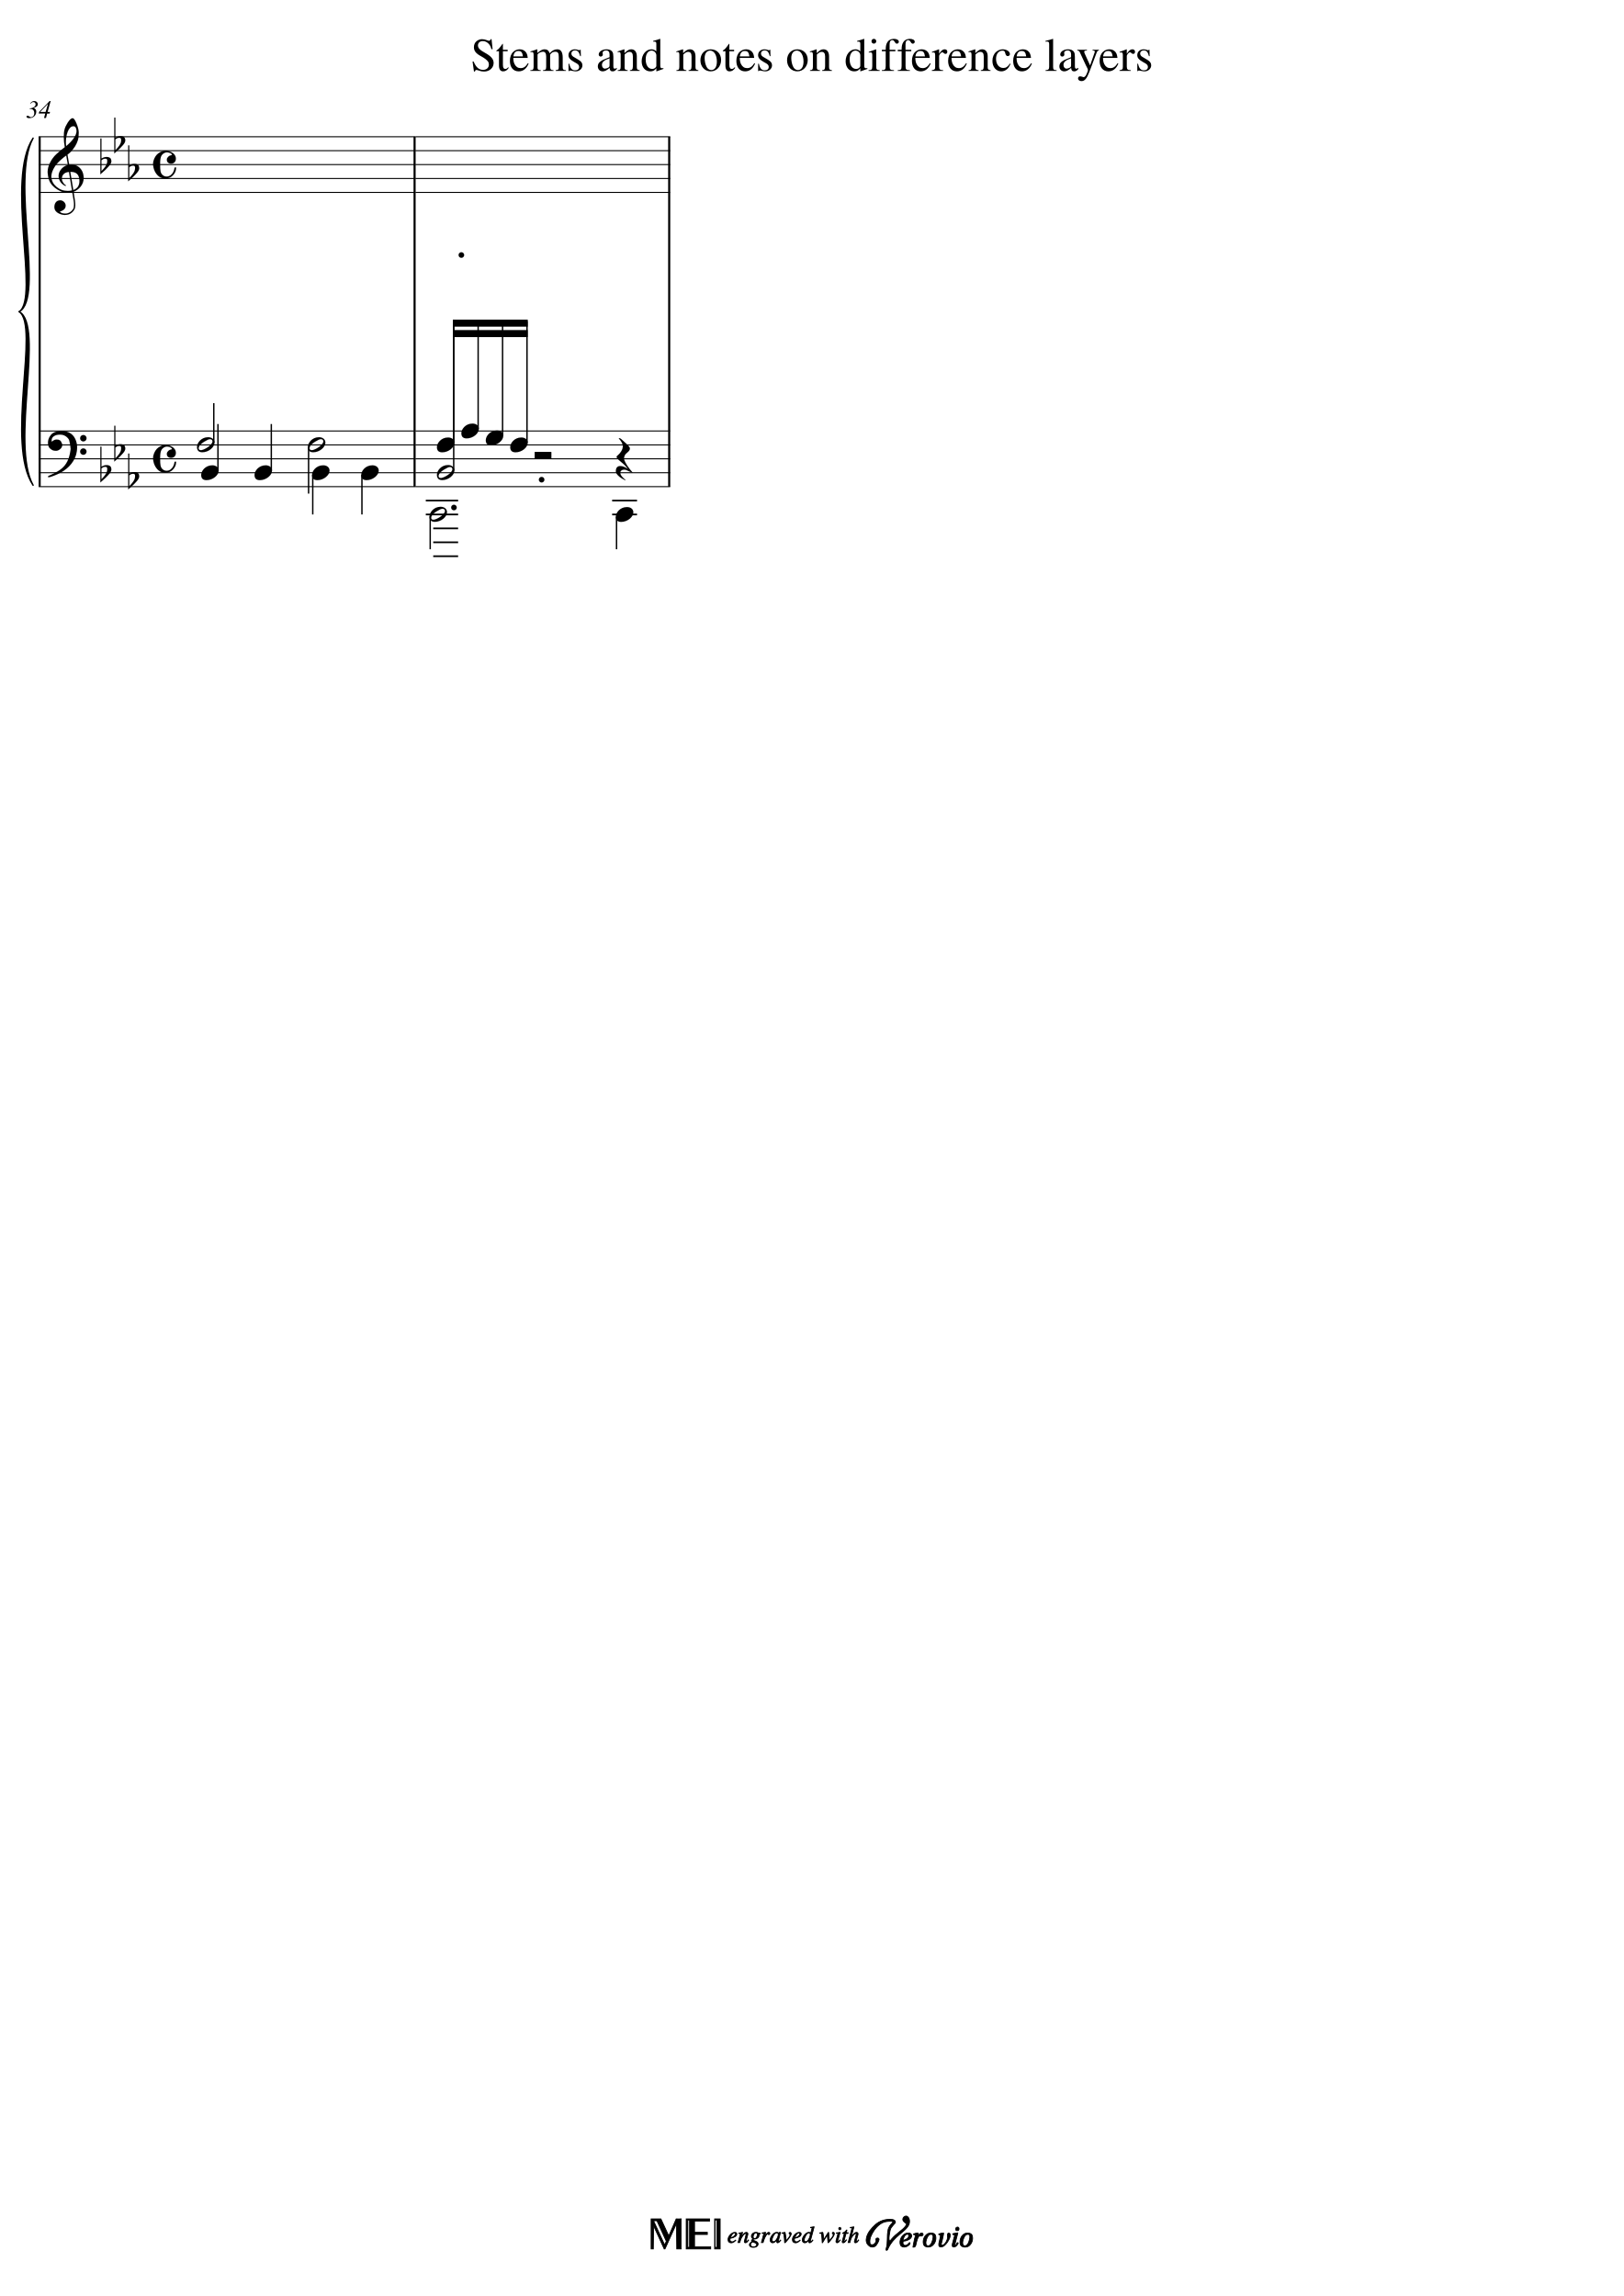
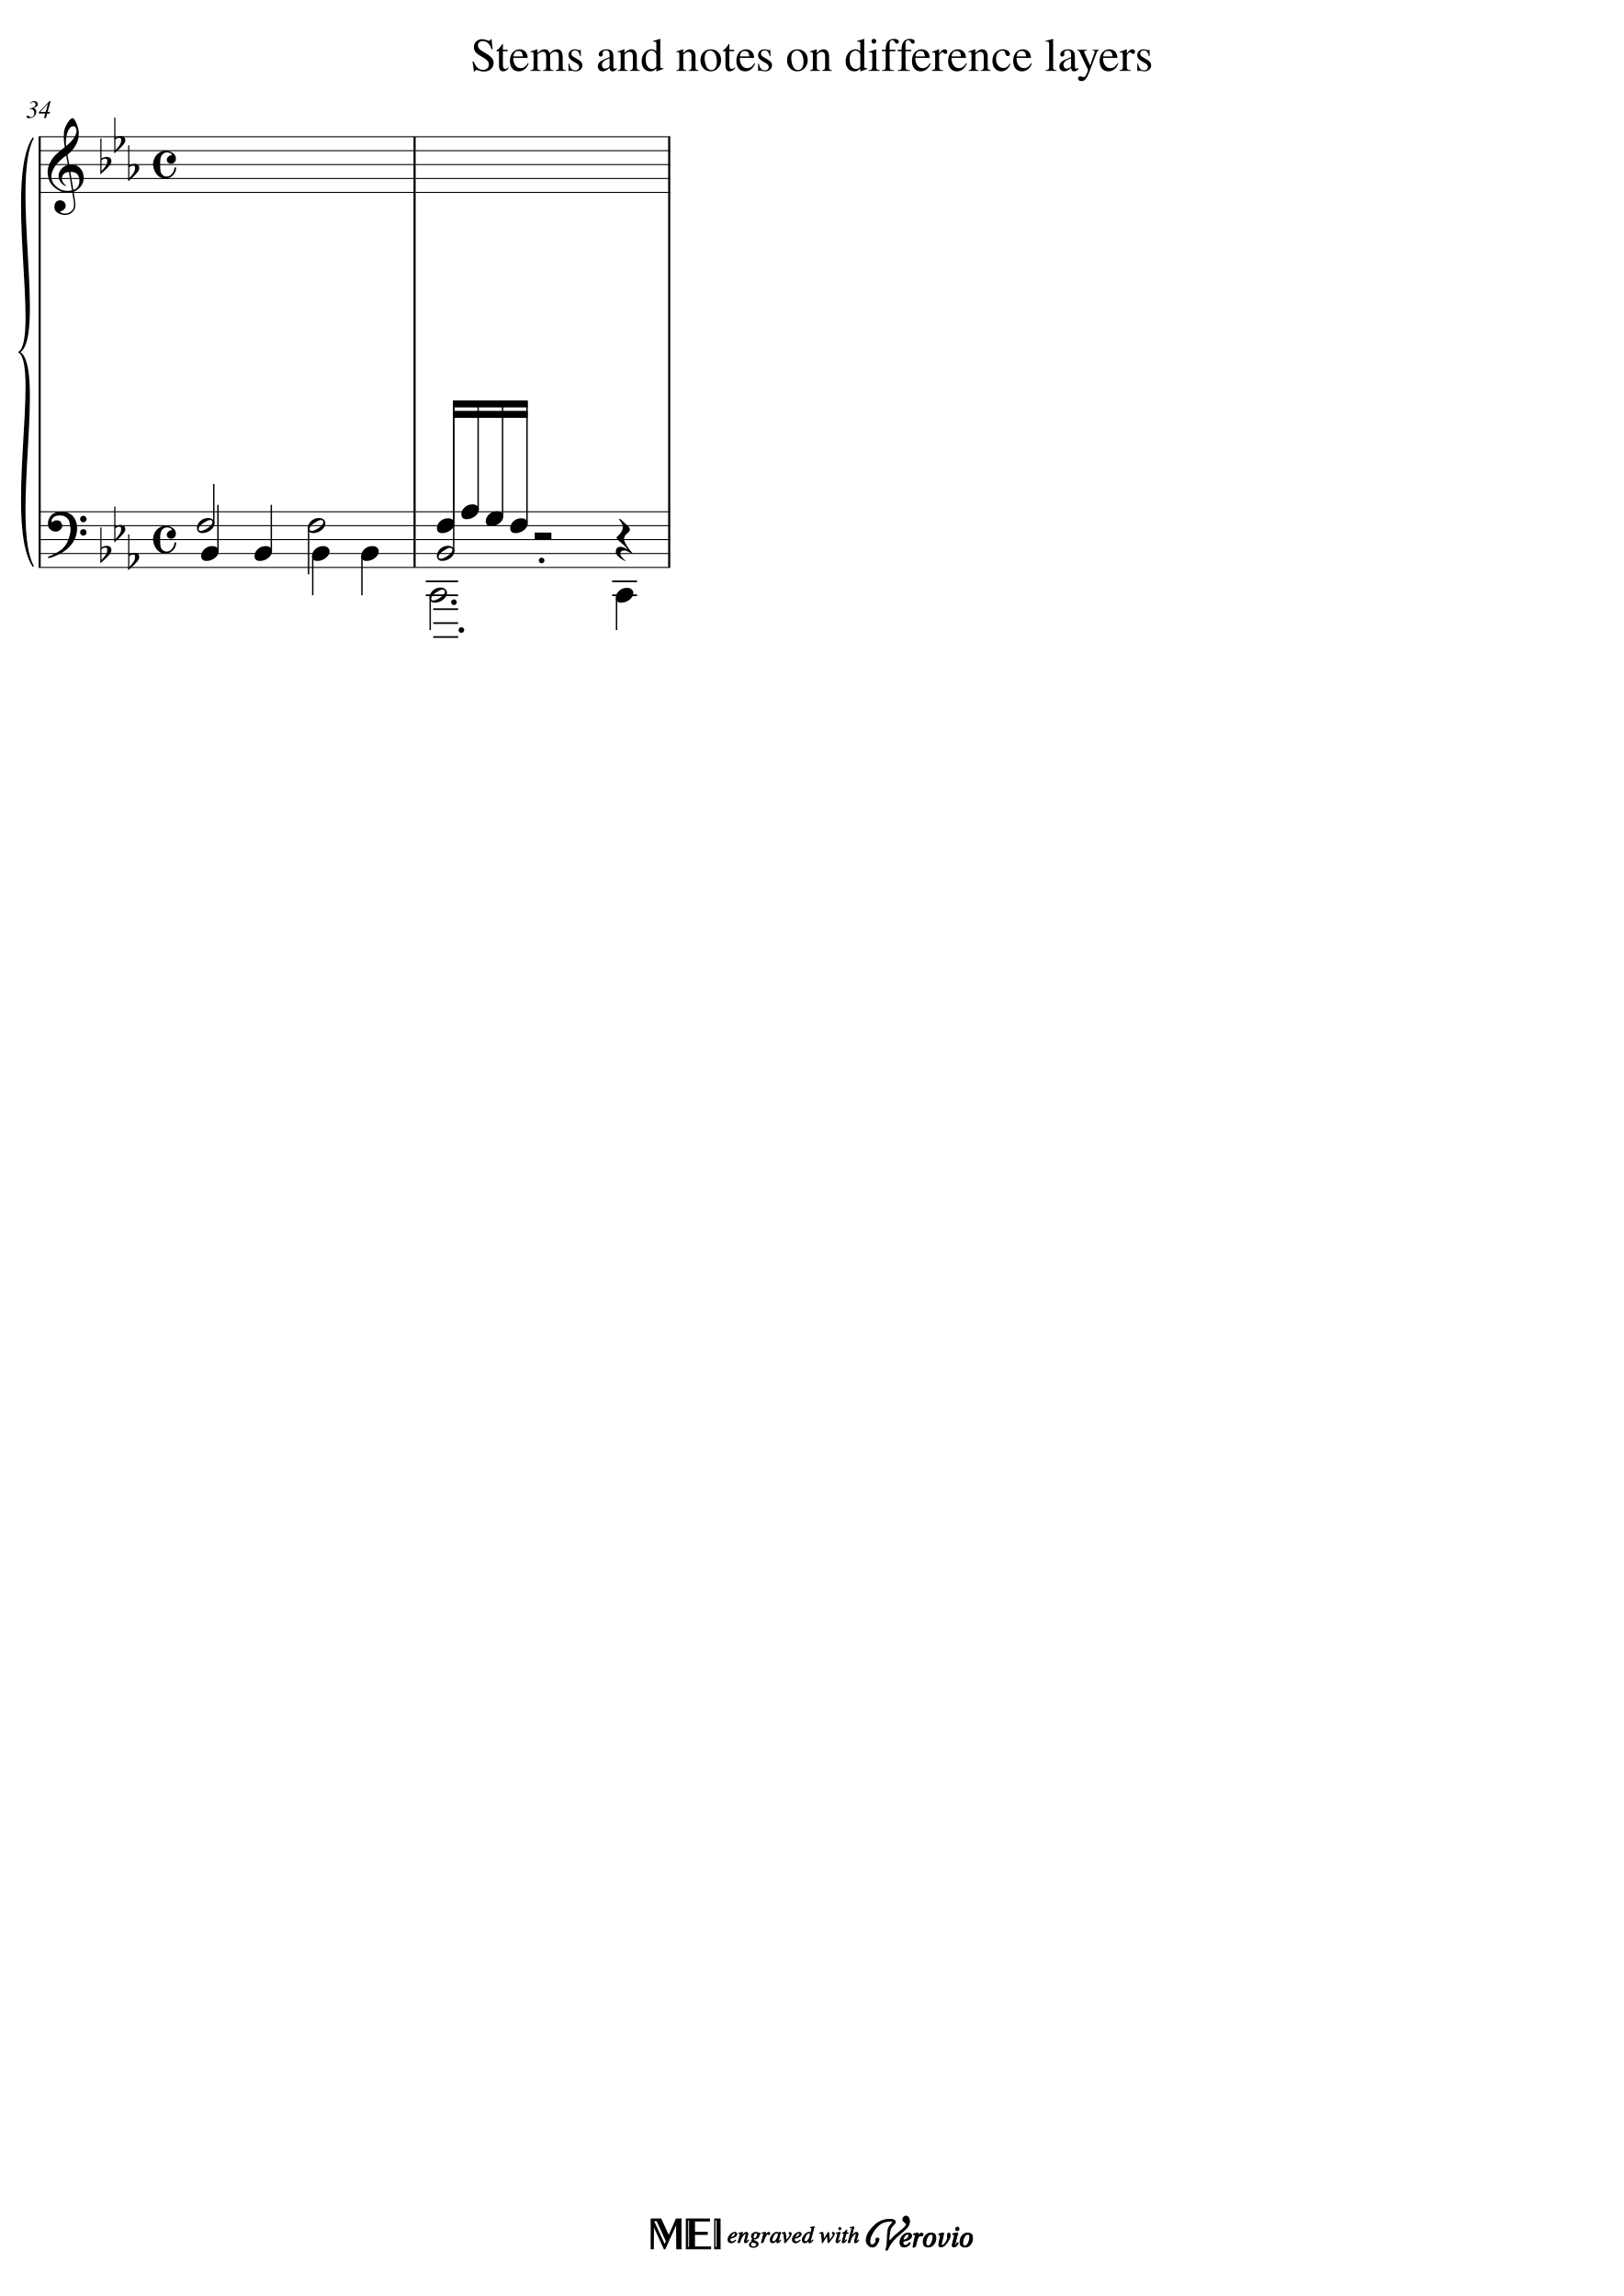
<svg xmlns="http://www.w3.org/2000/svg" xmlns:xlink="http://www.w3.org/1999/xlink" width="2100px" height="2970px" version="1.1" overflow="visible" id="docid">
  <defs>
    <g id="E050-docid">
      <path transform="scale(1,-1)" d="M441 -245c-23 -4 -48 -6 -76 -6c-59 0 -102 7 -130 20c-88 42 -150 93 -187 154c-26 44 -43 103 -48 176c0 6 -1 13 -1 19c0 54 15 111 45 170c29 57 65 106 110 148s96 85 153 127c-3 16 -8 46 -13 92c-4 43 -5 73 -5 89c0 117 16 172 69 257c34 54 64 82 89 82 c21 0 43 -30 69 -92s39 -115 41 -159v-15c0 -109 -21 -162 -67 -241c-13 -20 -63 -90 -98 -118c-13 -9 -25 -19 -37 -29l31 -181c8 1 18 2 28 2c58 0 102 -12 133 -35c59 -43 92 -104 98 -184c1 -7 1 -15 1 -22c0 -123 -87 -209 -181 -248c8 -57 17 -110 25 -162 c5 -31 6 -58 6 -80c0 -30 -5 -53 -14 -70c-35 -64 -88 -99 -158 -103c-5 0 -11 -1 -16 -1c-37 0 -72 10 -108 27c-50 24 -77 59 -80 105v11c0 29 7 55 20 76c18 28 45 42 79 44h6c49 0 93 -42 97 -87v-9c0 -51 -34 -86 -105 -106c17 -24 51 -36 102 -36c62 0 116 43 140 85 c9 16 13 41 13 74c0 20 -1 42 -5 67c-8 53 -18 106 -26 159zM461 939c-95 0 -135 -175 -135 -286c0 -24 2 -48 5 -71c50 39 92 82 127 128c40 53 60 100 60 140v8c-4 53 -22 81 -55 81h-2zM406 119l54 -326c73 25 110 78 110 161c0 7 0 15 -1 23c-7 95 -57 142 -151 142h-12 zM382 117c-72 -2 -128 -47 -128 -120v-7c2 -46 43 -99 75 -115c-3 -2 -7 -5 -10 -10c-70 33 -116 88 -123 172v11c0 68 44 126 88 159c23 17 49 29 78 36l-29 170c-21 -13 -52 -37 -92 -73c-50 -44 -86 -84 -109 -119c-45 -69 -67 -130 -67 -182v-13c5 -68 35 -127 93 -176 s125 -73 203 -73c25 0 50 3 75 9c-19 111 -36 221 -54 331z" />
    </g>
    <g id="E260-docid">
      <path transform="scale(1,-1)" d="M20 110c32 16 54 27 93 27c26 0 35 -3 54 -13c13 -7 24 -20 27 -38l4 -25c0 -28 -16 -57 -45 -89c-23 -25 -39 -44 -65 -68l-88 -79v644h20v-359zM90 106c-32 0 -48 -10 -70 -29v-194c31 31 54 59 71 84c21 32 32 59 32 84c0 9 1 16 1 20c0 14 -3 21 -11 30l-8 3z" />
    </g>
    <g id="E08A-docid">
      <path transform="scale(1,-1)" d="M340 179c-9 24 -56 41 -89 41c-46 0 -81 -28 -100 -58c-17 -28 -25 -78 -25 -150c0 -65 2 -111 8 -135c8 -31 18 -49 40 -67c20 -17 43 -25 70 -25c54 0 92 36 115 75c14 25 23 54 28 88h27c0 -63 -24 -105 -58 -141c-35 -38 -82 -56 -140 -56c-45 0 -83 13 -115 39 c-57 45 -101 130 -101 226c0 59 33 127 68 163c36 37 97 72 160 72c36 0 93 -21 121 -40c11 -8 23 -17 33 -30c19 -23 27 -48 27 -76c0 -51 -35 -88 -86 -88c-43 0 -76 27 -76 68c0 26 7 35 21 51c15 17 32 27 58 32c7 2 14 7 14 11z" />
    </g>
    <g id="E062-docid">
      <path transform="scale(1,-1)" d="M582 -120c0 32 26 58 58 58s58 -26 58 -58s-26 -58 -58 -58s-58 26 -58 58zM582 120c0 32 26 58 58 58s58 -26 58 -58s-26 -58 -58 -58s-58 26 -58 58zM158 96c51 0 73 -14 88 -49l16 -39c0 -17 -2 -30 -7 -40c-3 -11 -10 -21 -19 -31c-17 -18 -49 -43 -84 -43 c-55 0 -77 13 -112 44c-24 21 -35 55 -35 100c0 46 14 81 32 112c30 52 71 79 137 93l36 6l26 2c154 0 235 -68 274 -182c11 -32 18 -68 18 -107c0 -103 -26 -182 -68 -250c-89 -145 -234 -230 -412 -288l-30 -5c-9 0 -14 3 -14 8c3 10 5 11 10 16c35 15 70 30 96 44l78 43 c96 57 162 136 197 258c9 33 17 60 22 100c3 22 5 35 6 39c-7 69 -16 115 -23 140s-4 22 -16 40c-8 12 -19 23 -31 34c-24 21 -62 44 -118 44c-48 0 -84 -8 -113 -28c-28 -19 -42 -44 -42 -73v-16c2 -5 3 -9 4 -11c24 22 52 39 84 39z" />
    </g>
    <g id="E0A4-docid">
      <path transform="scale(1,-1)" d="M0 -39c0 68 73 172 200 172c66 0 114 -37 114 -95c0 -84 -106 -171 -218 -171c-64 0 -96 30 -96 94z" />
    </g>
    <g id="E0A3-docid">
      <path transform="scale(1,-1)" d="M278 64c0 22 -17 39 -43 39c-12 0 -26 -3 -41 -10c-85 -43 -165 -94 -165 -156c5 -25 15 -32 49 -32c67 11 200 95 200 159zM0 -36c0 68 73 174 200 174c66 0 114 -39 114 -97c0 -84 -106 -173 -218 -173c-64 0 -96 32 -96 96z" />
    </g>
    <g id="E4E5-docid">
      <path transform="scale(1,-1)" d="M107 292c-13 24 -30 49 -52 71c-1 1 0 2 0 3l-2 2c3 3 4 4 6 4c12 0 26 -7 40 -20s44 -40 89 -81c26 -24 28 -29 46 -47c4 -4 8 -9 10 -14c6 -8 8 -16 8 -27c0 -19 -12 -40 -36 -61c-28 -23 -49 -38 -61 -73c-4 -11 -7 -27 -10 -50c13 -43 34 -83 59 -121 c31 -47 59 -79 101 -129c-8 0 -26 7 -54 20l-62 29l-21 6l-23 1c-25 0 -45 -10 -60 -30l-4 -14l-1 -12c0 -33 20 -56 39 -78c8 -9 17 -18 26 -26c17 -15 27 -24 28 -30l-3 -3c-11 5 -19 10 -25 15c-9 3 -37 21 -45 26c-24 14 -45 32 -63 51c-19 21 -37 44 -37 71 c0 63 27 95 80 95c41 0 86 -18 136 -52c-19 26 -37 48 -55 66c-23 23 -48 44 -73 65c-28 23 -47 40 -58 53s-17 26 -18 39c75 64 113 125 113 183c0 27 -7 48 -18 68z" />
    </g>
    <g id="E4E4-docid">
      <path transform="scale(1,-1)" d="M0 10v105c0 9 1 10 10 10h280c9 0 10 -1 10 -10v-105c0 -9 -1 -10 -10 -10h-280c-9 0 -10 1 -10 10z" />
    </g>
  </defs>
  <style type="text/css">#docid g.ending, #docid g.fing, #docid g.reh, #docid g.tempo {font-weight:bold;}#docid g.dir, #docid g.dynam, #docid g.mNum {font-style:italic;}#docid g.label {font-weight:normal;}#docid ellipse, #docid path, #docid polygon, #docid polyline, #docid rect {stroke:currentColor}</style>
  <svg class="definition-scale" color="black" font-family="Times, serif" viewBox="0 0 21000 29700">
    <g class="page-margin" transform="translate(500, 500)">
      <g id="iJ6YNS9" class="mdiv pageMilestone" />
      <g id="j6ERYJ7" class="score pageMilestone" />
      <g id="kB6MVN3" class="system">
-         <path d="M13 1269 L13 5795" stroke-width="27" />
+         <path d="M13 1269 L13 6840" stroke-width="27" />
        <g id="s1KZTM6F" class="grpSym">
-           <path d="M-72,5777 C-432,5237 18,3712 -252,3532 C81,3712 -369,5237 -72,5777" stroke-width="18" stroke-linecap="round" stroke-linejoin="round" />
-           <path d="M-72,1287 C-369,1827 81,3352 -252,3532 C18,3352 -432,1827 -72,1287" stroke-width="18" stroke-linecap="round" stroke-linejoin="round" />
+           <path d="M-72,6822 C-432,6282 18,4235 -252,4055 C81,4235 -369,6282 -72,6822" stroke-width="18" stroke-linecap="round" stroke-linejoin="round" />
+           <path d="M-72,1287 C-369,1827 81,3875 -252,4055 C18,3875 -432,1827 -72,1287" stroke-width="18" stroke-linecap="round" stroke-linejoin="round" />
        </g>
        <g id="k1R5MD6A" class="section systemMilestone" />
        <g id="b4Y5DFV" class="measure">
          <g id="d17EWFLB" class="mNum autogenerated">
            <text y="1026" text-anchor="middle" font-size="0px">
              <tspan id="eZWEOI5" class="text">
                <tspan font-size="324px">34</tspan>
              </tspan>
            </text>
          </g>
          <g id="cNFAQML" class="staff">
            <path d="M0 1269 L4875 1269" stroke-width="13" />
            <path d="M0 1449 L4875 1449" stroke-width="13" />
            <path d="M0 1629 L4875 1629" stroke-width="13" />
            <path d="M0 1809 L4875 1809" stroke-width="13" />
            <path d="M0 1989 L4875 1989" stroke-width="13" />
            <g id="pTR47U0" class="clef">
              <use xlink:href="#E050-docid" transform="translate(117, 1809) scale(0.72, 0.72)" />
            </g>
            <g id="r1UFW2XL" class="keySig">
              <g id="t1PID87W" class="keyAccid">
                <use xlink:href="#E260-docid" transform="translate(798, 1629) scale(0.72, 0.72)" />
              </g>
              <g id="vNKLWWH" class="keyAccid">
                <use xlink:href="#E260-docid" transform="translate(978, 1359) scale(0.72, 0.72)" />
              </g>
              <g id="x8M3J2P" class="keyAccid">
                <use xlink:href="#E260-docid" transform="translate(1158, 1719) scale(0.72, 0.72)" />
              </g>
            </g>
            <g id="zM25DSY" class="meterSig">
              <use xlink:href="#E08A-docid" transform="translate(1480, 1629) scale(0.72, 0.72)" />
            </g>
            <g id="d1RIF43L" class="layer">
              <g id="e36A7UB" class="space" />
            </g>
          </g>
          <g id="fW4SW7P" class="staff">
-             <path d="M0 5075 L4875 5075" stroke-width="13" />
-             <path d="M0 5255 L4875 5255" stroke-width="13" />
-             <path d="M0 5435 L4875 5435" stroke-width="13" />
-             <path d="M0 5615 L4875 5615" stroke-width="13" />
-             <path d="M0 5795 L4875 5795" stroke-width="13" />
+             <path d="M0 6120 L4875 6120" stroke-width="13" />
+             <path d="M0 6300 L4875 6300" stroke-width="13" />
+             <path d="M0 6480 L4875 6480" stroke-width="13" />
+             <path d="M0 6660 L4875 6660" stroke-width="13" />
+             <path d="M0 6840 L4875 6840" stroke-width="13" />
            <g id="bOMGUX5" class="clef">
-               <use xlink:href="#E062-docid" transform="translate(117, 5255) scale(0.72, 0.72)" />
+               <use xlink:href="#E062-docid" transform="translate(117, 6300) scale(0.72, 0.72)" />
            </g>
            <g id="d1UYYZY1" class="keySig">
              <g id="f1R3A9AN" class="keyAccid">
-                 <use xlink:href="#E260-docid" transform="translate(798, 5615) scale(0.72, 0.72)" />
+                 <use xlink:href="#E260-docid" transform="translate(798, 6660) scale(0.72, 0.72)" />
              </g>
              <g id="hE53RPH" class="keyAccid">
-                 <use xlink:href="#E260-docid" transform="translate(978, 5345) scale(0.72, 0.72)" />
+                 <use xlink:href="#E260-docid" transform="translate(978, 6390) scale(0.72, 0.72)" />
              </g>
              <g id="j1KAM1L2" class="keyAccid">
-                 <use xlink:href="#E260-docid" transform="translate(1158, 5705) scale(0.72, 0.72)" />
+                 <use xlink:href="#E260-docid" transform="translate(1158, 6750) scale(0.72, 0.72)" />
              </g>
            </g>
            <g id="lX7X2E8" class="meterSig">
-               <use xlink:href="#E08A-docid" transform="translate(1480, 5435) scale(0.72, 0.72)" />
+               <use xlink:href="#E08A-docid" transform="translate(1480, 6480) scale(0.72, 0.72)" />
            </g>
            <g id="g17JWEWV" class="layer">
              <g id="h11BYRB0" class="note">
                <g class="notehead">
-                   <use xlink:href="#E0A4-docid" transform="translate(2102, 5615) scale(0.72, 0.72)" />
+                   <use xlink:href="#E0A4-docid" transform="translate(2102, 6660) scale(0.72, 0.72)" />
                </g>
                <g id="nDW87ZK" class="stem">
-                   <path d="M2319 5587 L2319 4985" stroke-width="18" />
+                   <path d="M2319 6632 L2319 6030" stroke-width="18" />
                </g>
                <g id="iEPNT2P" class="accid" />
              </g>
              <g id="j180F7IU" class="note">
                <g class="notehead">
-                   <use xlink:href="#E0A4-docid" transform="translate(2792, 5615) scale(0.72, 0.72)" />
+                   <use xlink:href="#E0A4-docid" transform="translate(2792, 6660) scale(0.72, 0.72)" />
                </g>
                <g id="o1QUDUF9" class="stem">
-                   <path d="M3009 5587 L3009 4985" stroke-width="18" />
+                   <path d="M3009 6632 L3009 6030" stroke-width="18" />
                </g>
                <g id="k1JVOWO3" class="accid" />
              </g>
              <g id="l168SLSU" class="note">
                <g class="notehead">
-                   <use xlink:href="#E0A3-docid" transform="translate(3482, 5255) scale(0.72, 0.72)" />
+                   <use xlink:href="#E0A3-docid" transform="translate(3482, 6300) scale(0.72, 0.72)" />
                </g>
                <g id="p1YCXJ73" class="stem">
-                   <path d="M3491 5280 L3491 5885" stroke-width="18" />
+                   <path d="M3491 6325 L3491 6930" stroke-width="18" />
                </g>
              </g>
            </g>
            <g id="m1I1R6XU" class="layer">
              <g id="n3L1BSY" class="note">
                <g class="notehead">
-                   <use xlink:href="#E0A3-docid" transform="translate(2048, 5255) scale(0.72, 0.72)" />
+                   <use xlink:href="#E0A3-docid" transform="translate(2048, 6300) scale(0.72, 0.72)" />
                </g>
                <g id="q1XPOA9B" class="stem">
-                   <path d="M2265 5227 L2265 4715" stroke-width="18" />
+                   <path d="M2265 6272 L2265 5760" stroke-width="18" />
                </g>
              </g>
              <g id="oYFJ0C6" class="note">
                <g class="notehead">
-                   <use xlink:href="#E0A4-docid" transform="translate(3536, 5615) scale(0.72, 0.72)" />
+                   <use xlink:href="#E0A4-docid" transform="translate(3536, 6660) scale(0.72, 0.72)" />
                </g>
                <g id="rG2INEF" class="stem">
-                   <path d="M3545 5643 L3545 6155" stroke-width="18" />
+                   <path d="M3545 6688 L3545 7200" stroke-width="18" />
                </g>
                <g id="p6KLLMO" class="accid" />
              </g>
              <g id="q4CA8UL" class="note">
                <g class="notehead">
-                   <use xlink:href="#E0A4-docid" transform="translate(4172, 5615) scale(0.72, 0.72)" />
+                   <use xlink:href="#E0A4-docid" transform="translate(4172, 6660) scale(0.72, 0.72)" />
                </g>
                <g id="sDC845L" class="stem">
-                   <path d="M4181 5643 L4181 6155" stroke-width="18" />
+                   <path d="M4181 6688 L4181 7200" stroke-width="18" />
                </g>
                <g id="r10DL3CR" class="accid" />
              </g>
            </g>
          </g>
          <g id="a12WP67W" class="barLine">
            <path d="M4862 1269 L4862 1989" stroke-width="27" />
-             <path d="M4862 5075 L4862 5795" stroke-width="27" />
-             <path d="M4862 1989 L4862 5075" stroke-width="27" />
+             <path d="M4862 6120 L4862 6840" stroke-width="27" />
+             <path d="M4862 1989 L4862 6120" stroke-width="27" />
          </g>
        </g>
        <g id="i123OHXR" class="measure">
          <g id="jQFEFEK" class="staff">
            <path d="M4875 1269 L8168 1269" stroke-width="13" />
            <path d="M4875 1449 L8168 1449" stroke-width="13" />
            <path d="M4875 1629 L8168 1629" stroke-width="13" />
            <path d="M4875 1809 L8168 1809" stroke-width="13" />
            <path d="M4875 1989 L8168 1989" stroke-width="13" />
            <g id="kOVASEE" class="layer">
              <g id="l1I7OPR1" class="note">
                <g class="notehead">
-                   <use xlink:href="#E0A3-docid" transform="translate(5151, 5615) scale(0.72, 0.72)" />
+                   <use xlink:href="#E0A3-docid" transform="translate(5151, 6660) scale(0.72, 0.72)" />
                </g>
                <g id="u1N7W5D7" class="dots">
-                   <ellipse cx="5467" cy="2799" rx="36" ry="36" />
+                   <ellipse cx="5467" cy="7650" rx="36" ry="36" />
                </g>
                <g id="t1W416P4" class="stem">
-                   <path d="M5368 5587 L5368 3635" stroke-width="18" />
+                   <path d="M5368 6632 L5368 4680" stroke-width="18" />
                </g>
                <g id="m81K135" class="accid" />
              </g>
              <g id="n2N7U24" class="rest">
-                 <use xlink:href="#E4E5-docid" transform="translate(7465, 5435) scale(0.72, 0.72)" />
+                 <use xlink:href="#E4E5-docid" transform="translate(7465, 6480) scale(0.72, 0.72)" />
              </g>
            </g>
          </g>
          <g id="o1FK4NGH" class="staff">
-             <path d="M4875 5075 L8168 5075" stroke-width="13" />
-             <path d="M4875 5255 L8168 5255" stroke-width="13" />
-             <path d="M4875 5435 L8168 5435" stroke-width="13" />
-             <path d="M4875 5615 L8168 5615" stroke-width="13" />
-             <path d="M4875 5795 L8168 5795" stroke-width="13" />
+             <path d="M4875 6120 L8168 6120" stroke-width="13" />
+             <path d="M4875 6300 L8168 6300" stroke-width="13" />
+             <path d="M4875 6480 L8168 6480" stroke-width="13" />
+             <path d="M4875 6660 L8168 6660" stroke-width="13" />
+             <path d="M4875 6840 L8168 6840" stroke-width="13" />
            <g class="ledgerLines below">
-               <path d="M5007 5975 L5425 5975" stroke-width="22" />
-               <path d="M7417 5975 L7739 5975" stroke-width="22" />
-               <path d="M5007 6155 L5425 6155" stroke-width="22" />
-               <path d="M7417 6155 L7739 6155" stroke-width="22" />
-               <path d="M5103 6335 L5425 6335" stroke-width="22" />
-               <path d="M5103 6515 L5425 6515" stroke-width="22" />
-               <path d="M5103 6695 L5425 6695" stroke-width="22" />
+               <path d="M5007 7020 L5425 7020" stroke-width="22" />
+               <path d="M7417 7020 L7739 7020" stroke-width="22" />
+               <path d="M5007 7200 L5425 7200" stroke-width="22" />
+               <path d="M7417 7200 L7739 7200" stroke-width="22" />
+               <path d="M5103 7380 L5425 7380" stroke-width="22" />
+               <path d="M5103 7560 L5425 7560" stroke-width="22" />
+               <path d="M5103 7740 L5425 7740" stroke-width="22" />
            </g>
            <g id="p1AX0ZDE" class="layer">
              <g id="qI1DT7K" class="beam">
-                 <polygon points="5359,3635 6325,3635 6325,3725 5359,3725" />
-                 <polygon points="5359,3770 5684,3770 5684,3860 5359,3860" />
-                 <polygon points="5684,3770 6000,3770 6000,3860 5684,3860" />
-                 <polygon points="6000,3770 6325,3770 6325,3860 6000,3860" />
+                 <polygon points="5359,4680 6325,4680 6325,4770 5359,4770" />
+                 <polygon points="5359,4815 5684,4815 5684,4905 5359,4905" />
+                 <polygon points="5684,4815 6000,4815 6000,4905 5684,4905" />
+                 <polygon points="6000,4815 6325,4815 6325,4905 6000,4905" />
                <g id="rJ8GLXL" class="note">
                  <g class="notehead">
-                     <use xlink:href="#E0A4-docid" transform="translate(5151, 5255) scale(0.72, 0.72)" />
+                     <use xlink:href="#E0A4-docid" transform="translate(5151, 6300) scale(0.72, 0.72)" />
                  </g>
                  <g id="vOSZ00" class="stem">
-                     <path d="M5368 5227 L5368 3653" stroke-width="18" />
+                     <path d="M5368 6272 L5368 4698" stroke-width="18" />
                  </g>
                </g>
                <g id="s1HUMGE0" class="note">
                  <g class="notehead">
-                     <use xlink:href="#E0A4-docid" transform="translate(5467, 5075) scale(0.72, 0.72)" />
+                     <use xlink:href="#E0A4-docid" transform="translate(5467, 6120) scale(0.72, 0.72)" />
                  </g>
                  <g id="w1AY2QDY" class="stem">
-                     <path d="M5684 5047 L5684 3653" stroke-width="18" />
+                     <path d="M5684 6092 L5684 4698" stroke-width="18" />
                  </g>
                  <g id="t1YD0KSR" class="accid" />
                </g>
                <g id="u1XWY667" class="note">
                  <g class="notehead">
-                     <use xlink:href="#E0A4-docid" transform="translate(5783, 5165) scale(0.72, 0.72)" />
+                     <use xlink:href="#E0A4-docid" transform="translate(5783, 6210) scale(0.72, 0.72)" />
                  </g>
                  <g id="xSD1YHA" class="stem">
-                     <path d="M6000 5137 L6000 3653" stroke-width="18" />
+                     <path d="M6000 6182 L6000 4698" stroke-width="18" />
                  </g>
                </g>
                <g id="vE1WURA" class="note">
                  <g class="notehead">
-                     <use xlink:href="#E0A4-docid" transform="translate(6099, 5255) scale(0.72, 0.72)" />
+                     <use xlink:href="#E0A4-docid" transform="translate(6099, 6300) scale(0.72, 0.72)" />
                  </g>
                  <g id="y17DXS56" class="stem">
-                     <path d="M6316 5227 L6316 3653" stroke-width="18" />
+                     <path d="M6316 6272 L6316 4698" stroke-width="18" />
                  </g>
                </g>
              </g>
              <g id="wK8FJ60" class="rest">
-                 <use xlink:href="#E4E4-docid" transform="translate(6415, 5435) scale(0.72, 0.72)" />
+                 <use xlink:href="#E4E4-docid" transform="translate(6415, 6480) scale(0.72, 0.72)" />
                <g id="z126H5TI" class="dots">
-                   <ellipse cx="6505" cy="5705" rx="36" ry="36" />
+                   <ellipse cx="6505" cy="6750" rx="36" ry="36" />
                </g>
                <g class="ledgerLines" />
              </g>
            </g>
            <g id="x1AFQIG0" class="layer">
              <g id="y1K98ZB7" class="note">
                <g class="notehead">
-                   <use xlink:href="#E0A3-docid" transform="translate(5055, 6155) scale(0.72, 0.72)" />
+                   <use xlink:href="#E0A3-docid" transform="translate(5055, 7200) scale(0.72, 0.72)" />
                </g>
                <g id="b5BYNI2" class="dots">
-                   <ellipse cx="5371" cy="6065" rx="36" ry="36" />
+                   <ellipse cx="5371" cy="7290" rx="36" ry="36" />
                </g>
                <g id="a1YELUCK" class="stem">
-                   <path d="M5064 6180 L5064 6605" stroke-width="18" />
+                   <path d="M5064 7225 L5064 7650" stroke-width="18" />
                </g>
              </g>
              <g id="z1M5W8JL" class="note">
                <g class="notehead">
-                   <use xlink:href="#E0A4-docid" transform="translate(7465, 6155) scale(0.72, 0.72)" />
+                   <use xlink:href="#E0A4-docid" transform="translate(7465, 7200) scale(0.72, 0.72)" />
                </g>
                <g id="cI6BH23" class="stem">
-                   <path d="M7474 6183 L7474 6605" stroke-width="18" />
+                   <path d="M7474 7228 L7474 7650" stroke-width="18" />
                </g>
              </g>
            </g>
          </g>
          <g id="h1WRIV4E" class="barLine">
            <path d="M8155 1269 L8155 1989" stroke-width="27" />
-             <path d="M8155 5075 L8155 5795" stroke-width="27" />
-             <path d="M8155 1989 L8155 5075" stroke-width="27" />
+             <path d="M8155 6120 L8155 6840" stroke-width="27" />
+             <path d="M8155 1989 L8155 6120" stroke-width="27" />
          </g>
        </g>
        <g id="jZZ1RF5" class="systemMilestoneEnd k1R5MD6A" />
      </g>
      <g id="k91JIAK" class="pageMilestoneEnd j6ERYJ7" />
      <g id="l1KT7QAW" class="pageMilestoneEnd iJ6YNS9" />
      <g id="s1SW5LIP" class="pgHead autogenerated">
        <text font-size="0px">
          <tspan id="tPEE0OP" class="rend" x="10000" y="417" text-anchor="middle">
            <tspan id="uL0P3Y6" class="rend">
              <tspan id="vPKGJXZ" class="text">
                <tspan font-size="607px">Stems and notes on difference layers</tspan>
              </tspan>
            </tspan>
          </tspan>
        </text>
      </g>
      <g id="mMRH0VO" class="pgFoot autogenerated">
        <g id="nYOSRMB" class="fig">
          <g class="svg" transform="translate(7750, 28099) scale(10, 10)">
            <g>
              <path fill="#000000" d="M 17.113,49.265 V 10.368 h 12.697 c 3.289,7.337 6.713,14.61 10.127,21.889 3.42,-7.485 6.256,-14.205 9.589,-21.91 2.436,0.104 4.317,0.085 6.484,-0.058 V 49.264 H 50.274 C 50.145,38.356 50.016,27.448 49.887,16.54 45.003,27.315 39.967,38.434 35.084,49.209 34.679,49.344 34.427,49.136 34.022,49.271 29.466,39.331 24.91,29.391 20.354,19.451 20.224,29.389 20.095,39.327 19.965,49.264 H 17.113 Z M 36.754,39.325 C 32.721,30.513 28.688,21.701 24.655,12.889 22.531,12.751 22.657,12.71 20.714,12.814 v 0.966 c 4.613,9.998 9.609,20.749 13.873,30.082 0.722,-1.513 1.445,-3.025 2.167,-4.538 z m 25.738,9.94 c 0,-12.966 0,-25.931 0,-38.897 10.084,0 20.169,0 30.253,0 0,0.96 0,1.921 0,2.881 -6.483,0 -12.966,0 -19.448,0 0,4.802 0,9.604 0,14.406 5.522,0 11.045,0 16.567,0 0,0.96 0,1.921 0,2.881 -5.522,0 -11.045,0 -16.567,0 0,5.282 0,10.565 0,15.847 6.963,0 13.926,0 20.889,0 0,0.96 0,1.921 0,2.881 -10.565,0 -21.129,0 -31.694,0 z m 4.322,-2.161 c 0,-11.765 0,-23.53 0,-35.295 -0.72,0 -1.441,0 -2.161,0 0,11.765 0,23.53 0,35.295 0.72,0 1.441,0 2.161,0 z m 32.414,2.161 c 0,-12.966 0,-25.931 0,-38.897 2.401,0 4.802,0 7.203,0 0,12.966 0,25.931 0,38.897 -2.401,0 -4.802,0 -7.203,0 z m 2.881,-2.161 c 0,-11.765 0,-23.53 0,-35.295 -0.72,0 -1.441,0 -2.161,0 0,11.765 0,23.53 0,35.295 0.72,0 1.441,0 2.161,0 z" />
              <path fill="#000000" d="m 346.3,6.7 c -3.1,0.5 -4.9,4.4 -2.7,6.8 1.2,1.4 2.7,2.4 4.1,3.5 -2.4,5.3 -7.7,8.3 -11.9,12.1 -3.7,2.8 -7,6.2 -9.7,9.9 -2.2,-0.8 -0.915,-7.719 -0.627,-9.5 0.288,-1.781 0.727,-6.4 2.927,-8.7 1.3,-1.9 3,-3.5 4.5,-5.2 1.2,-3.4 -3.2,-4.9 -5.8,-4.6 -7.3,-0.5 -14.6,2 -20,6.8 -5,4.6 -10,10.1 -11.5,17 -0.9,3.5 -0.2,7.5 2.8,9.9 2.5,2.8 7.4,2.9 9.8,-0.2 1.7,-2.3 3.2,-4.8 3.8,-7.6 -0.1,-2.6 -4.4,-2.3 -4.3,0.2 1.2,2.4 -0.9,4.7 -2.7,6.2 -1.7,0.9 -4.7,0.7 -4.8,-1.7 -1,-5.8 2.1,-11.3 5.2,-16.1 4,-5.8 9.8,-11.2 17.2,-11.8 1.6,0 8.1,-1.2 6.8,1.4 -2.8,2.8 -5.6,6.1 -6,10.3 -1.6,7.7 0.1,15.7 -2.3,23.2 -1.1,3.9 2,2.6 2.5,0.2 3.3,-7.4 8.9,-13.4 15.1,-18.5 4.2,-3.9 9.5,-7.1 11.9,-12.6 1.3,-3.6 1.2,-9 -2.7,-10.9 -0.504,-0.177 -1.07,-0.165 -1.6,-0.1 z m 66,14.5 c -2,0.8 -1.8,4.9 0.8,4.4 3.4,0.4 2.9,-6.2 -0.8,-4.4 z m 0.6,7.3 c -1.3,0.5 -7.6,0.5 -5.4,2.2 4,-0.3 0.7,4.5 0.6,6.7 -0.4,2.9 -2.4,5.9 -1.2,8.8 2.7,1.7 5.6,-0.8 6.8,-3.2 1.6,-1.4 -0.5,-3 -1.2,-0.9 -0.4,0.8 -2.4,3.5 -2.6,1.8 1.1,-5 2.7,-9.9 3.9,-14.9 l -0.1,-0.5 h -0.9 z m -65.1,0.2 c -6.5,1.6 -10.5,9.5 -8.2,15.7 2.1,3.4 7.4,2.9 10.1,0.4 2,-0.2 3.6,-5.3 1,-3.4 -1.4,2 -4,4.2 -6.5,2.8 -2.2,-1.9 -1.9,-5.7 1.7,-5.3 3.1,-0.9 6.9,-2.1 8.1,-5.5 0.9,-2.7 -1.6,-5.2 -4.3,-4.8 h -1.1 -0.7 z m 13.6,0 c -2.2,0 -8.5,1.8 -2.9,2.3 0.9,1.9 -1,4.9 -1.1,7.2 -0.5,2.9 -1.4,5.7 -1.7,8.7 3.7,0.7 3.8,-2.6 4.4,-5.3 0.9,-3.3 1.6,-7 4.1,-9.5 2.4,1.6 6.8,-0.7 3.7,-3.4 -2.9,-0.5 -4.8,2.4 -6.2,4.3 0,-1.2 2.4,-5 -0.2,-4.3 z m 15.8,0 c -6.4,1.3 -9.6,9.1 -7.7,14.9 1.9,4 7.7,3.9 11,1.7 4.1,-3 6,-8.9 4.4,-13.7 -1.3,-3 -4.8,-3.2 -7.6,-3 z m 17,0 c -2.3,0 -8.8,1.9 -3,2.4 0.4,2.5 -1,5.7 -1.4,8.4 -0.7,2.4 -1.8,7.5 2.1,7.2 3.8,-0.1 6.5,-3.5 8.5,-6.3 2,-3.2 4.5,-7 3.3,-10.9 -3.7,-3 -3.6,2.6 -3.1,5.1 -0.7,3.8 -2.7,7.9 -6.2,9.8 -3.6,0.6 -1,-4.3 -0.8,-6.1 0.6,-3.2 1.6,-6.3 1.9,-9.5 h -1.1 z m 30.6,0 c -6.3,1.2 -9.5,8.9 -7.8,14.7 1.5,4 7.2,4.2 10.5,2.4 4.6,-2.8 6.6,-9.3 4.8,-14.3 -1.4,-2.8 -4.8,-3 -7.5,-2.8 z m -75.4,1.7 c 2.1,1.5 0.2,4.7 -1.6,5.7 -1.1,0.4 -5.5,3.4 -4.6,0.7 0.8,-2.7 2.2,-6.2 5.3,-6.6 l 0.9,0.1 z m 30.8,0 c 2.6,1.5 1.3,5.2 0.8,7.6 -0.8,2.7 -1.9,5.9 -4.7,7.1 -5.1,0.8 -4,-5.8 -2.8,-8.8 1,-2.8 3,-6.8 6.7,-5.8 z m 47.1,-0.1 c 2.9,0.7 2,4.7 1.5,6.8 -0.7,3 -1.8,6.7 -5,8 -4.7,0.8 -4,-5.1 -3,-7.9 0.9,-3 2.7,-7.3 6.5,-6.8 z" />
              <g>
                <path d="m 116.566,37.118 q 0,-3.252 2.93,-6.299 2.9,-3.047 5.991,-3.047 1.143,0 1.816,0.527 0.674,0.527 0.674,1.567 0,2.109 -2.476,3.618 -2.461,1.494 -5.186,1.831 l -0.835,0.103 q -0.19,0.601 -0.264,0.967 -0.073,0.352 -0.073,0.894 0,1.289 0.835,2.007 0.85,0.718 2.007,0.718 1.099,0 2.329,-0.732 0.703,-0.425 2.036,-1.523 l 0.381,0.337 q -0.659,0.835 -1.89,1.714 -2.183,1.567 -4.38,1.567 -1.553,0 -2.725,-1.099 -1.172,-1.099 -1.172,-3.149 z m 3.12,-2.358 q 2.798,-0.41 4.556,-1.963 Q 126,31.229 126,29.691 q 0,-0.557 -0.264,-0.879 -0.264,-0.337 -0.776,-0.337 -0.952,0 -1.875,0.82 -0.908,0.806 -1.641,1.831 -0.776,1.201 -1.23,2.3 -0.249,0.586 -0.527,1.333 z" />
                <path d="m 129.472,41 2.534,-9.053 q 0.322,-1.143 0.366,-1.377 0.059,-0.249 0.059,-0.527 0,-0.425 -0.249,-0.659 -0.234,-0.249 -0.938,-0.249 -0.176,0 -0.352,0.029 -0.161,0.015 -0.366,0.044 v -0.498 q 0.952,-0.146 1.348,-0.22 0.41,-0.073 0.879,-0.176 l 2.622,-0.571 q 0.088,0.059 0.117,0.132 l -1.948,6.299 q 1.787,-2.739 2.988,-4.072 2.109,-2.358 3.779,-2.358 0.645,0 1.113,0.249 0.894,0.483 0.894,1.743 0,0.352 -0.073,0.732 -0.073,0.381 -0.19,0.82 l -1.919,7.017 q -0.059,0.22 -0.132,0.542 -0.073,0.308 -0.073,0.439 0,0.22 0.103,0.396 0.103,0.176 0.337,0.176 0.381,0 0.879,-0.439 0.498,-0.454 1.626,-1.919 l 0.425,0.381 q -1.201,1.626 -1.904,2.285 -1.201,1.157 -2.3,1.157 -0.498,0 -0.967,-0.322 -0.454,-0.337 -0.454,-1.201 0,-0.249 0.029,-0.527 0.044,-0.278 0.103,-0.483 l 1.846,-7.119 q 0.146,-0.586 0.19,-0.952 0.059,-0.381 0.059,-0.542 0,-0.352 -0.176,-0.601 -0.161,-0.264 -0.586,-0.264 -1.099,0 -2.769,1.992 -0.981,1.187 -1.992,2.827 -0.776,1.274 -1.23,2.49 Q 132.709,37.821 131.742,41 Z" />
                <path d="m 149.13,33.5 q 0,0.908 0.278,1.45 0.469,0.894 1.685,0.894 1.318,0 2.344,-1.67 1.04,-1.685 1.04,-3.706 0,-0.967 -0.425,-1.509 -0.425,-0.557 -1.274,-0.557 -1.641,0 -2.651,1.743 -0.996,1.743 -0.996,3.354 z m 0.513,13.066 q 1.743,0 2.886,-0.835 1.157,-0.835 1.157,-1.992 0,-0.879 -0.601,-1.479 -0.322,-0.322 -1.04,-0.688 -0.601,-0.293 -2.036,-0.835 -1.421,-0.557 -1.641,-0.557 -0.381,0 -1.479,1.011 -1.099,1.025 -1.099,2.314 0,1.948 1.685,2.681 0.879,0.381 2.168,0.381 z m -5.479,-2.681 q 0,-1.099 0.835,-2.095 0.85,-0.981 2.681,-1.963 -0.366,-0.234 -0.601,-0.483 -0.234,-0.264 -0.234,-0.688 0,-0.601 0.835,-1.377 0.469,-0.439 1.523,-1.157 -0.938,-0.352 -1.611,-0.996 -0.82,-0.864 -0.82,-2.241 0,-2.212 1.729,-3.677 1.729,-1.465 4.277,-1.465 1.333,0 2.256,0.425 0.923,0.41 1.084,0.688 h 1.978 v 1.172 h -1.494 q 0.088,0.322 0.132,0.586 0.044,0.264 0.044,0.747 0,2.373 -1.846,3.735 -1.831,1.362 -3.955,1.362 -0.22,0 -0.41,-0.015 -0.19,-0.029 -0.469,-0.088 -0.22,0 -0.601,0.425 -0.396,0.425 -0.396,0.762 0,0.498 3.223,1.699 3.208,1.216 3.208,3.56 0,1.758 -1.611,3.076 -1.611,1.333 -4.863,1.333 -2.256,0 -3.574,-0.967 -1.318,-0.967 -1.318,-2.358 z" />
                <path d="m 165.038,27.67 q 0.132,0 0.176,0.088 0.059,0.073 0.059,0.176 -0.015,0.146 -0.029,0.22 l -1.465,5.669 0.322,-0.63 q 1.055,-2.065 2.461,-3.765 1.421,-1.714 2.695,-1.714 0.688,0 1.055,0.454 0.381,0.454 0.381,1.04 0,0.659 -0.381,1.099 -0.366,0.425 -1.025,0.425 -0.454,0 -0.688,-0.176 -0.234,-0.176 -0.366,-0.41 l -0.176,-0.322 q -0.059,-0.088 -0.146,-0.132 -0.073,-0.059 -0.19,-0.059 -0.571,0 -1.655,1.597 -1.069,1.597 -1.919,3.457 -0.513,1.128 -1.143,2.988 Q 162.606,38.847 161.947,41 h -2.256 l 2.432,-8.818 q 0.205,-0.762 0.322,-1.362 0.132,-0.601 0.132,-0.981 0,-0.439 -0.22,-0.674 -0.22,-0.234 -0.762,-0.234 -0.176,0 -0.439,0.029 -0.264,0.029 -0.63,0.073 v -0.483 l 0.586,-0.117 q 1.143,-0.234 2.49,-0.498 1.362,-0.264 1.436,-0.264 z" />
                <path d="m 181.518,30.424 q 0,-1.055 -0.483,-1.553 -0.483,-0.498 -1.172,-0.498 -2.388,0 -4.438,3.662 -1.802,3.223 -1.802,5.552 0,1.172 0.498,1.714 0.513,0.527 1.26,0.527 2.212,0 4.263,-3.56 1.875,-3.237 1.875,-5.845 z m -1.831,-2.71 q 1.157,0 1.787,0.601 0.337,0.322 0.527,0.85 l 0.073,0.205 0.322,-1.113 q 0.059,-0.19 0.103,-0.249 0.044,-0.073 0.205,-0.088 l 1.655,-0.19 q 0.132,0 0.146,0.059 0.029,0.044 0,0.176 -0.059,0.19 -0.088,0.308 -0.029,0.103 -0.088,0.308 l -1.348,5.244 q -0.439,1.714 -0.747,2.959 -0.542,2.256 -0.542,2.578 0,0.205 0.103,0.308 0.117,0.088 0.278,0.088 0.132,0 0.278,-0.088 0.161,-0.088 0.381,-0.264 l 0.249,-0.205 q 0.117,-0.103 0.264,-0.234 0.146,-0.146 0.352,-0.352 l 0.908,-0.938 0.352,0.308 q -1.523,1.948 -2.446,2.651 -0.923,0.688 -1.758,0.688 -0.542,0 -0.85,-0.381 -0.293,-0.381 -0.293,-0.952 0,-0.527 0.19,-1.509 0.205,-0.996 0.396,-1.67 -0.264,0.439 -0.894,1.289 -0.615,0.835 -1.523,1.626 -1.069,0.952 -2.051,1.348 -0.762,0.264 -1.465,0.264 -1.187,0 -2.153,-0.967 -0.967,-0.981 -0.967,-2.769 0,-3.076 2.754,-6.416 2.842,-3.472 5.889,-3.472 z" />
                <path d="m 196.664,27.772 q 0.82,0 1.26,0.586 0.439,0.586 0.439,1.333 0,1.978 -3.911,6.929 -3.706,4.702 -4.438,4.702 -0.22,0 -0.293,-0.601 -0.044,-0.337 -0.044,-1.143 0,-0.981 -0.19,-3.325 -0.19,-2.344 -0.366,-3.472 -0.366,-2.476 -0.718,-3.193 -0.352,-0.718 -1.333,-0.718 -0.161,0 -0.381,0.015 -0.205,0.015 -0.483,0.044 v -0.381 q 0.439,-0.088 1.846,-0.396 1.406,-0.308 1.494,-0.337 l 0.483,-0.146 q 0.205,-0.059 0.322,0.234 0.117,0.278 0.293,1.055 0.557,2.549 0.835,5.024 0.176,1.538 0.352,4.556 l 0.483,-0.513 q 1.509,-1.597 3.018,-3.794 1.509,-2.197 1.509,-3.105 0,-0.454 -0.659,-1.084 -0.659,-0.645 -0.659,-1.172 0,-0.483 0.322,-0.791 0.337,-0.308 0.82,-0.308 z" />
                <path d="m 199.828,37.118 q 0,-3.252 2.93,-6.299 2.9,-3.047 5.991,-3.047 1.143,0 1.816,0.527 0.674,0.527 0.674,1.567 0,2.109 -2.476,3.618 -2.461,1.494 -5.186,1.831 l -0.835,0.103 q -0.19,0.601 -0.264,0.967 -0.073,0.352 -0.073,0.894 0,1.289 0.835,2.007 0.85,0.718 2.007,0.718 1.099,0 2.329,-0.732 0.703,-0.425 2.036,-1.523 l 0.381,0.337 q -0.659,0.835 -1.89,1.714 -2.183,1.567 -4.38,1.567 -1.553,0 -2.725,-1.099 -1.172,-1.099 -1.172,-3.149 z m 3.12,-2.358 q 2.798,-0.41 4.556,-1.963 1.758,-1.567 1.758,-3.105 0,-0.557 -0.264,-0.879 -0.264,-0.337 -0.776,-0.337 -0.952,0 -1.875,0.82 -0.908,0.806 -1.641,1.831 -0.776,1.201 -1.23,2.3 -0.249,0.586 -0.527,1.333 z" />
                <path d="m 215.238,37.602 q 0,0.894 0.41,1.567 0.41,0.659 1.392,0.659 2.095,0 4.028,-3.369 1.816,-3.164 1.816,-5.991 0,-0.894 -0.293,-1.479 -0.293,-0.586 -1.187,-0.586 -2.227,0 -4.307,3.604 -1.86,3.223 -1.86,5.596 z m 6.006,-9.888 q 1.157,0 1.641,0.557 0.278,0.322 0.439,1.099 l 1.67,-6.006 q 0.073,-0.249 0.088,-0.439 0.029,-0.205 0.029,-0.352 0,-0.571 -0.22,-0.718 -0.205,-0.146 -0.601,-0.146 -0.249,0 -0.469,0.015 -0.205,0.015 -0.557,0.044 v -0.483 q 1.655,-0.22 4.585,-0.762 l 0.132,0.146 -0.029,0.161 -2.812,10.532 -1.919,6.973 q -0.059,0.234 -0.103,0.439 -0.029,0.19 -0.029,0.352 0,0.396 0.19,0.513 0.205,0.117 0.352,0.117 0.425,0 1.201,-0.747 0.454,-0.454 1.245,-1.406 l 0.337,0.322 -0.205,0.308 q -0.542,0.806 -1.392,1.641 -1.509,1.479 -2.71,1.479 -0.396,0 -0.718,-0.176 -0.601,-0.352 -0.601,-1.26 0,-0.308 0.088,-0.981 0.088,-0.674 0.264,-1.465 -1.113,1.699 -2.446,2.783 -1.318,1.084 -2.886,1.084 -1.274,0 -2.227,-0.908 -0.952,-0.908 -0.952,-2.798 0,-3.193 2.93,-6.562 2.915,-3.354 5.684,-3.354 z" />
                <path d="m 254.13,29.53 q 0,1.23 -1.187,3.252 -0.659,1.128 -1.86,2.739 -1.23,1.655 -2.534,3.267 -2.065,2.549 -2.432,2.549 -0.161,0 -0.205,-0.132 -0.044,-0.132 -0.117,-0.894 l -0.864,-9.126 -6.079,9.961 q -0.044,0.088 -0.117,0.117 -0.059,0.029 -0.132,0.029 l -0.205,-0.044 -0.029,-0.132 -0.176,-3.618 q -0.059,-1.216 -0.176,-2.505 -0.103,-1.304 -0.205,-2.256 -0.308,-2.651 -0.659,-3.252 -0.337,-0.601 -1.26,-0.601 -0.176,0 -0.352,0.015 -0.176,0 -0.366,0.029 v -0.425 q 0.601,-0.103 1.143,-0.22 0.557,-0.117 1.216,-0.264 l 1.377,-0.352 q 0.498,0 1.011,4.175 0.278,2.285 0.498,5.2 l 5.757,-9.097 q 0.059,-0.117 0.146,-0.19 0.088,-0.088 0.205,-0.088 0.132,0 0.176,0.088 0.044,0.088 0.059,0.264 l 0.981,10.591 q 0.103,-0.132 1.626,-2.065 1.523,-1.948 1.597,-2.065 1.099,-1.582 1.465,-2.446 0.234,-0.557 0.234,-1.084 0,-0.205 -0.059,-0.381 -0.059,-0.19 -0.278,-0.396 L 251.874,29.75 q -0.19,-0.19 -0.337,-0.41 -0.132,-0.234 -0.132,-0.542 0,-0.366 0.249,-0.747 0.264,-0.381 0.938,-0.381 0.542,0 1.04,0.439 0.498,0.425 0.498,1.421 z" />
                <path d="m 261.176,24.521 q -0.601,0 -1.025,-0.469 -0.425,-0.469 -0.425,-1.128 0,-0.674 0.425,-1.143 0.425,-0.469 1.025,-0.469 0.601,0 1.025,0.469 0.439,0.469 0.439,1.143 0,0.674 -0.439,1.143 -0.425,0.454 -1.025,0.454 z m 0.352,3.208 q 0.088,0.044 0.073,0.117 l -2.959,10.459 q -0.205,0.835 -0.205,0.996 0,0.22 0.088,0.381 0.073,0.176 0.366,0.176 0.498,0 1.318,-0.864 0.483,-0.513 1.187,-1.465 l 0.381,0.322 -0.146,0.205 q -1.099,1.538 -1.816,2.212 -1.128,1.055 -2.197,1.055 -0.63,0 -1.055,-0.527 -0.41,-0.527 -0.41,-1.245 0,-0.425 0.059,-0.732 0.059,-0.322 0.22,-0.938 l 2.051,-7.529 q 0.044,-0.176 0.073,-0.322 0.029,-0.146 0.029,-0.293 0,-0.527 -0.396,-0.645 -0.381,-0.132 -1.523,-0.132 v -0.483 q 1.216,-0.146 1.743,-0.22 0.542,-0.088 1.084,-0.176 0.703,-0.117 1.333,-0.264 0.63,-0.146 0.703,-0.088 z" />
                <path d="m 264.179,40.033 q 0,-0.117 0.015,-0.264 0.015,-0.161 0.059,-0.322 l 2.754,-10.239 h -2.227 q 0,-0.396 0.059,-0.498 0.059,-0.103 0.293,-0.205 1.479,-0.63 2.285,-1.216 0.82,-0.586 2.227,-2.256 l 0.234,-0.278 q 0.044,-0.059 0.103,-0.088 0.073,-0.044 0.146,-0.044 0.146,0.029 0.205,0.059 0.044,0.103 0.044,0.19 0.015,0.073 0,0.161 l -0.835,3.193 h 2.388 l -0.176,0.981 h -2.49 l -2.637,9.858 q -0.073,0.264 0.044,0.513 0.117,0.234 0.396,0.234 0.381,0 1.069,-0.762 0.396,-0.41 1.333,-1.626 l 0.381,0.22 -0.205,0.308 q -1.26,1.89 -2.227,2.637 -0.952,0.732 -1.816,0.732 -0.747,0 -1.084,-0.396 -0.337,-0.396 -0.337,-0.894 z" />
                <path d="m 274.696,21.356 q 0.938,-0.132 1.509,-0.205 0.586,-0.088 1.011,-0.161 1.729,-0.337 1.86,-0.366 0.132,-0.029 0.205,-0.029 0.176,0.088 0.176,0.22 l -3.442,13.081 q 1.846,-2.725 3.018,-3.984 2.051,-2.168 3.765,-2.168 0.703,0 1.348,0.454 0.659,0.439 0.659,1.597 0,0.278 -0.073,0.718 -0.073,0.439 -0.176,0.776 l -1.978,7.017 q -0.088,0.293 -0.146,0.571 -0.059,0.264 -0.059,0.483 0,0.249 0.117,0.381 0.117,0.117 0.337,0.117 0.454,0 1.069,-0.63 0.381,-0.396 1.421,-1.729 l 0.381,0.352 q -1.025,1.523 -1.743,2.227 -1.274,1.245 -2.563,1.245 -0.586,0 -0.981,-0.366 -0.396,-0.366 -0.396,-1.055 0,-0.19 0.015,-0.352 0.029,-0.176 0.088,-0.381 l 2.256,-8.584 q 0.029,-0.117 0.044,-0.234 0.029,-0.132 0.029,-0.264 0,-0.366 -0.22,-0.571 -0.234,-0.205 -0.601,-0.205 -0.981,0 -2.476,1.582 -1.494,1.567 -2.52,3.208 -0.703,1.157 -1.069,2.183 Q 275.209,37.309 274.184,41 h -2.271 l 4.688,-17.769 q 0.044,-0.19 0.059,-0.322 0.015,-0.132 0.015,-0.249 0,-0.63 -0.41,-0.747 -0.41,-0.132 -1.567,-0.073 z" />
              </g>
            </g>
          </g>
        </g>
      </g>
    </g>
  </svg>
</svg>
